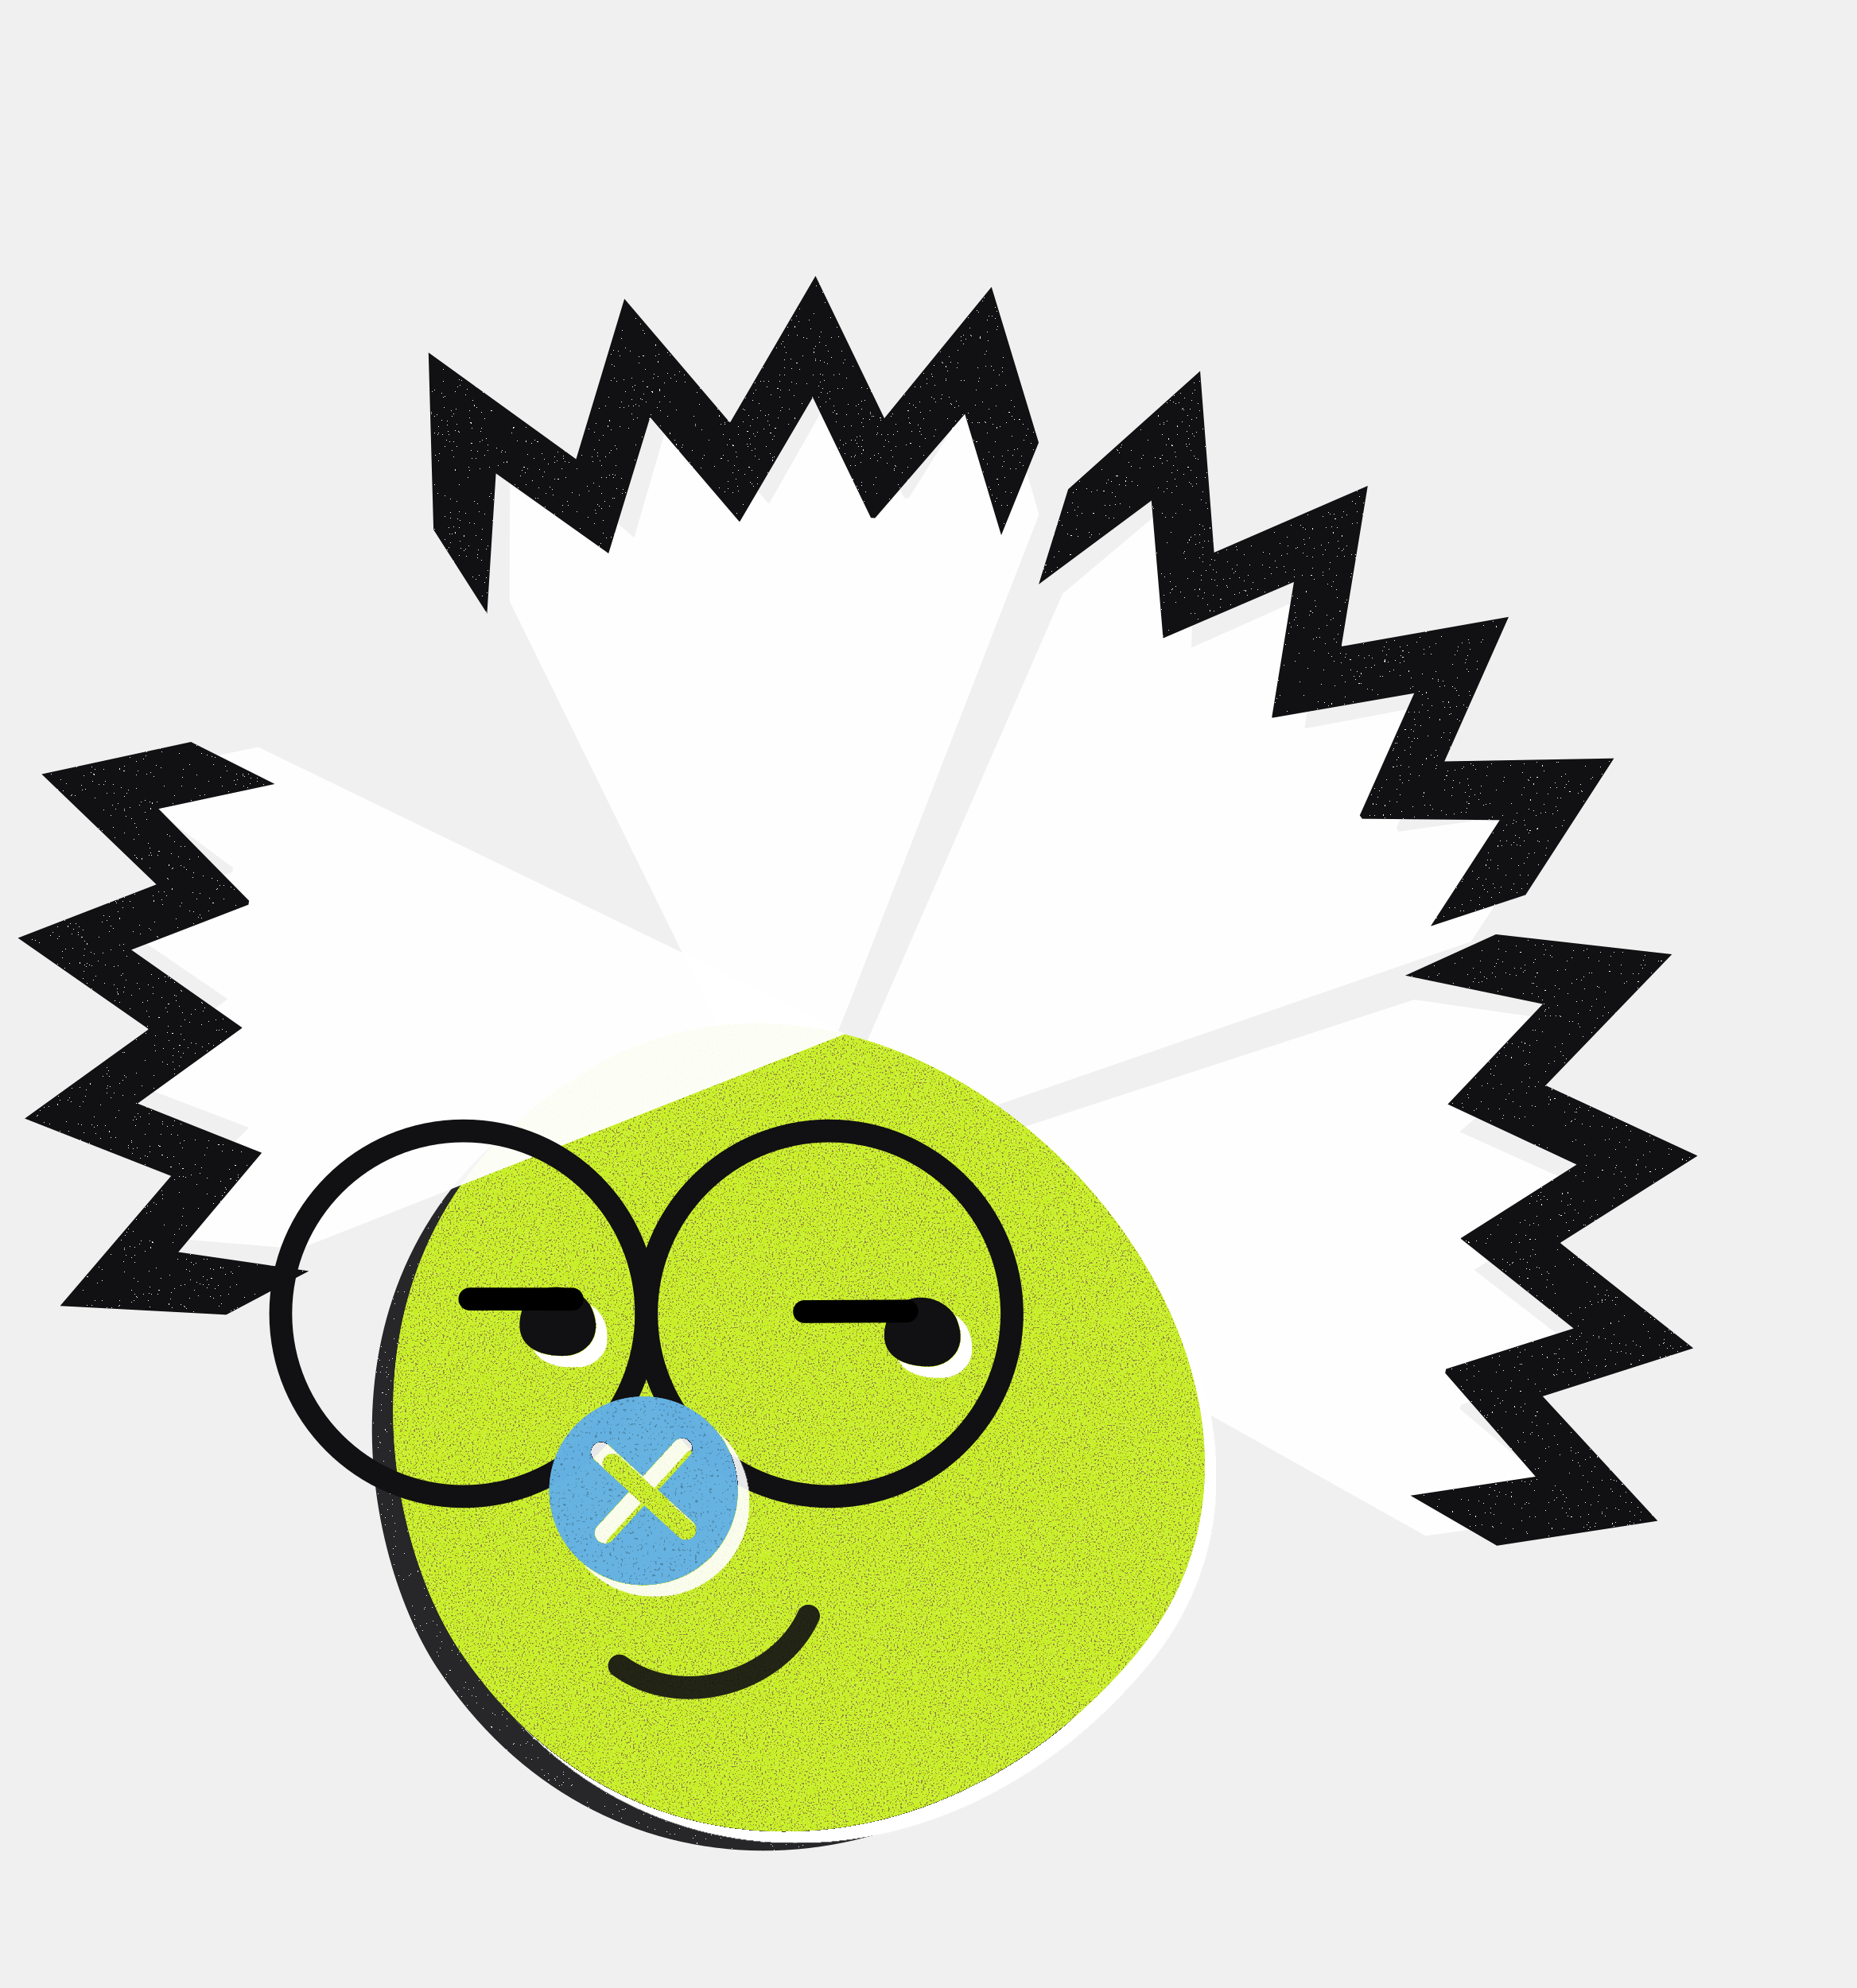
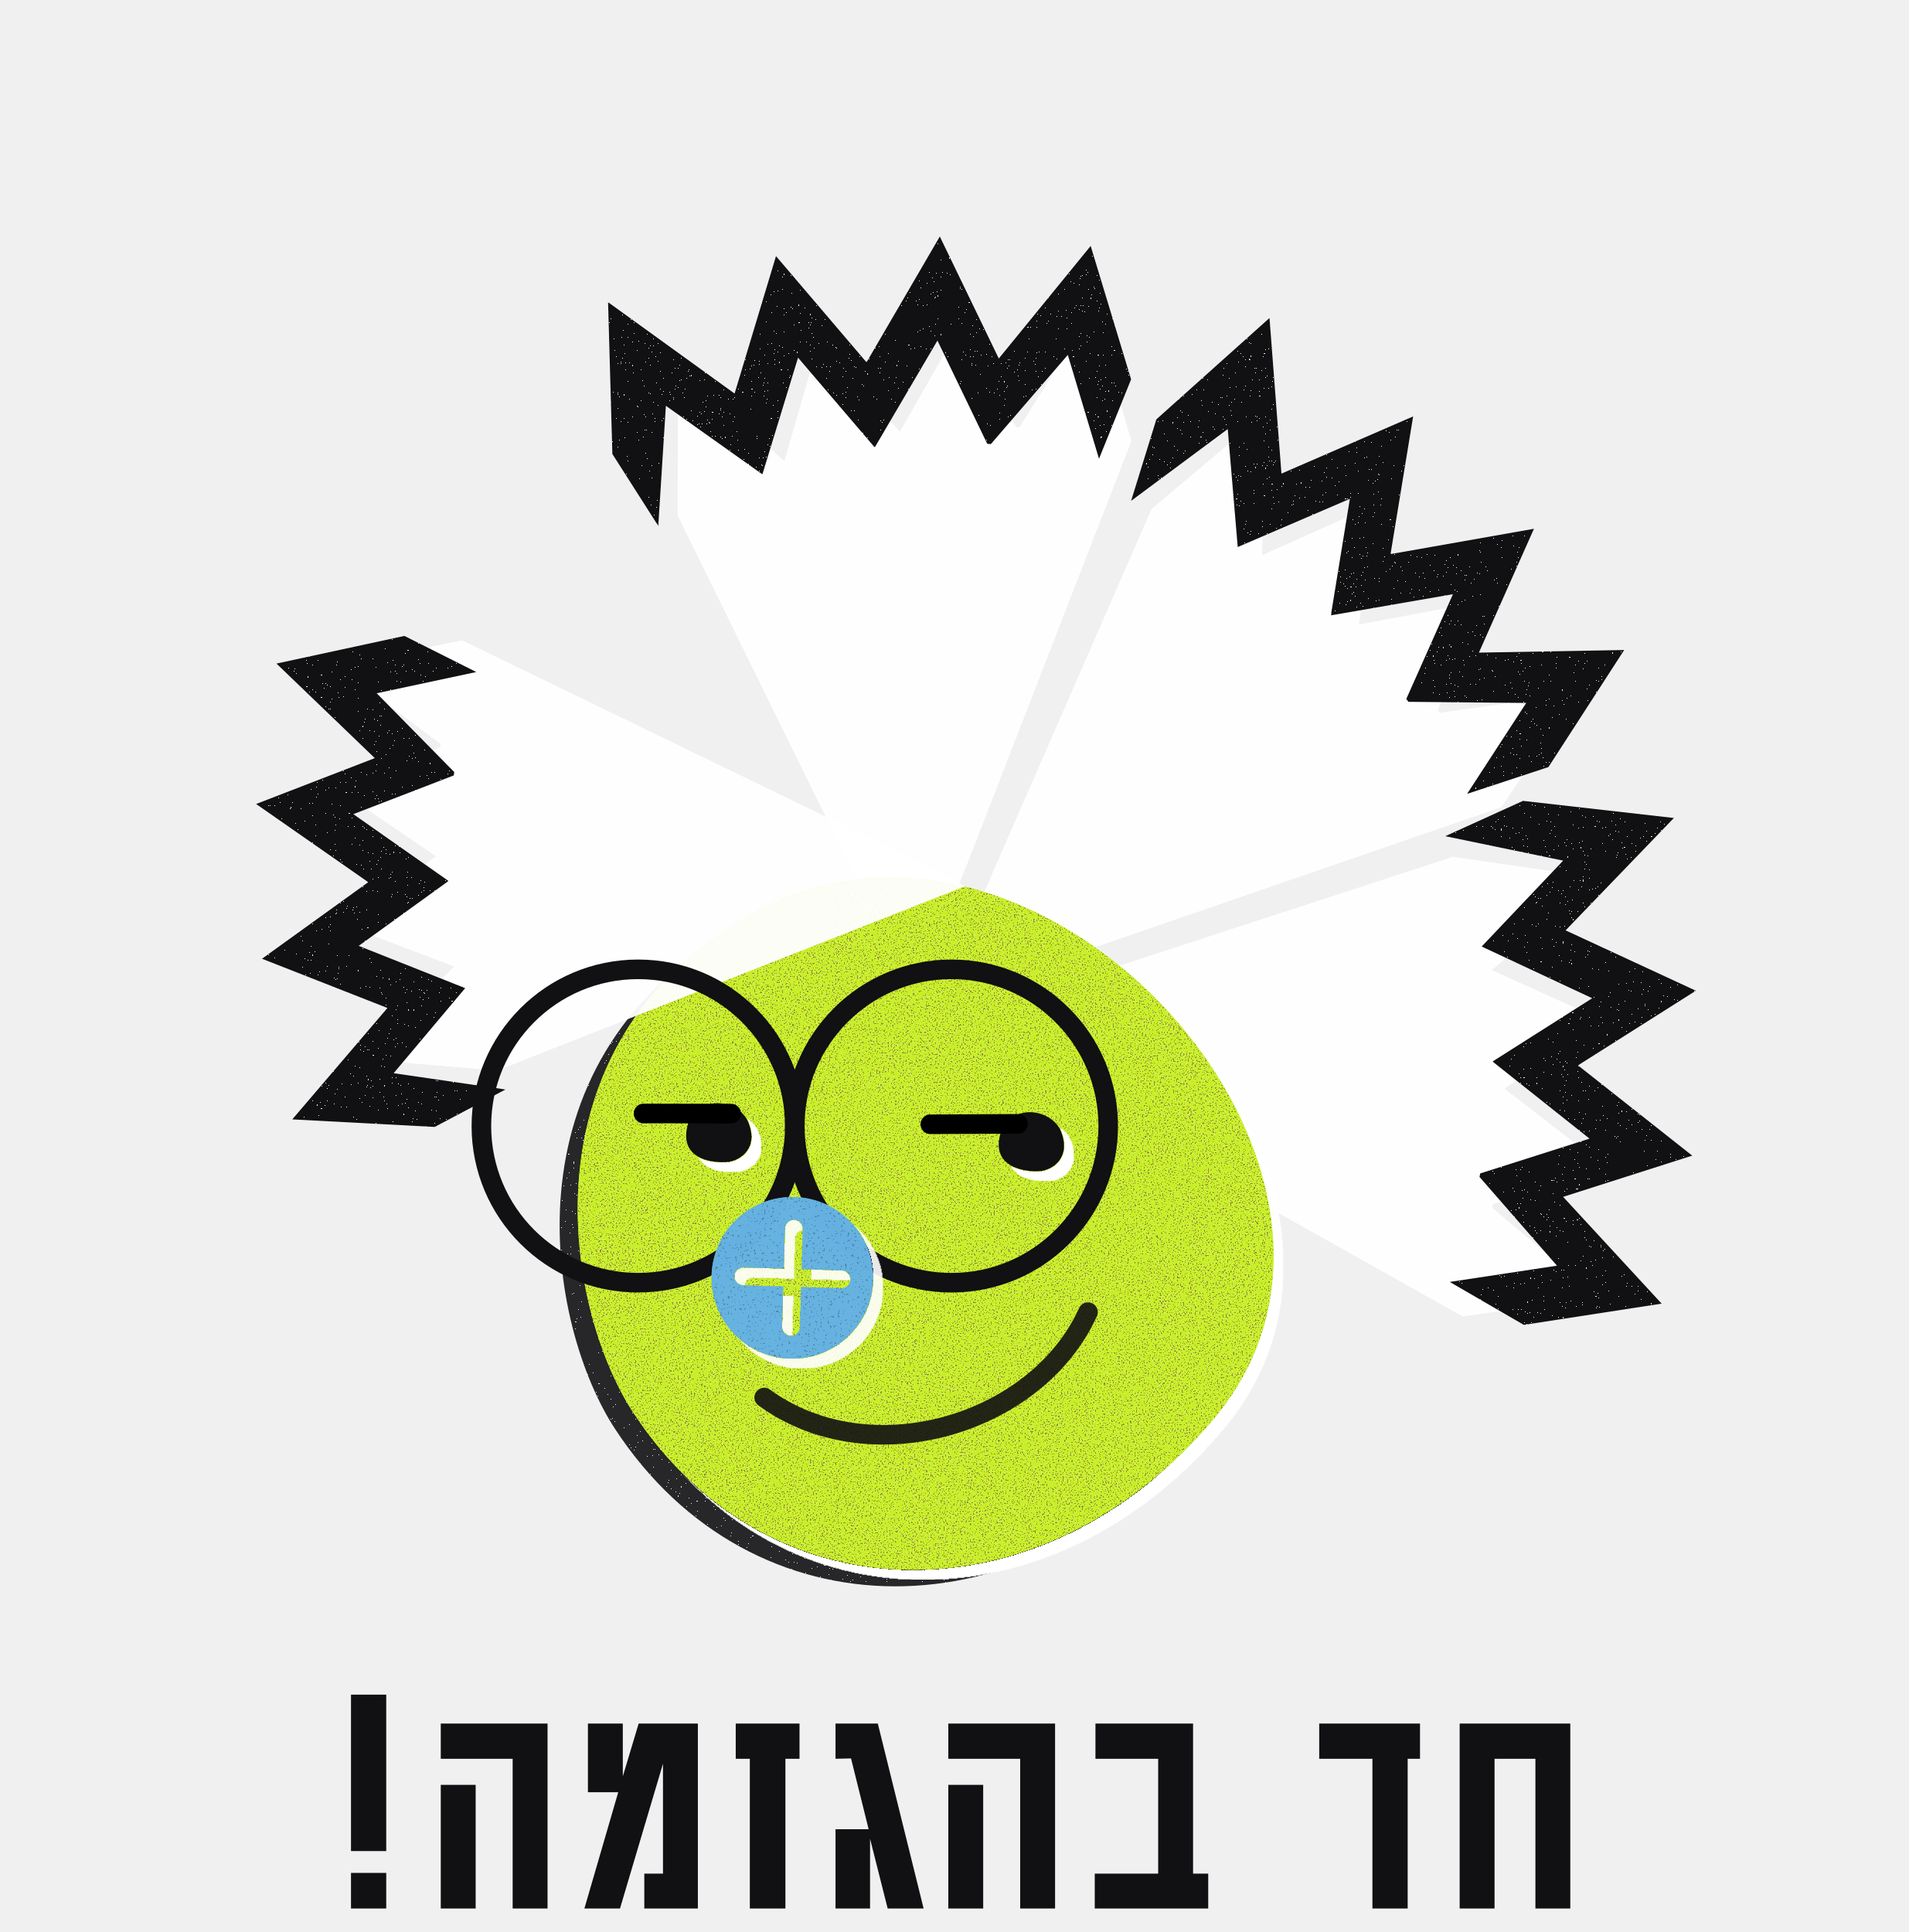
- <svg xmlns="http://www.w3.org/2000/svg" width="325" height="348" viewBox="0 0 325 348" fill="none">
-   <g clip-path="url(#clip0_1758_3481)">
-     <path opacity="0.95" d="M159.032 87.229C158.777 87.213 158.529 87.198 158.276 87.185L147.484 65.516L134.64 88.106C134.595 88.113 134.55 88.119 134.51 88.123L118.169 69.449L110.992 94.153L89.276 75.082L89.209 105.288L89.246 105.344L137.435 203.432L148.72 175.451L181.857 90.073L174.073 63.233L159.027 87.232L159.032 87.229Z" fill="white" />
-     <g filter="url(#filter0_n_1758_3481)">
-       <path d="M109.296 52.294L100.834 80.375L75.001 61.714L75.879 92.715L75.918 92.777L85.285 107.459L85.251 107.405L86.804 82.872L106.512 96.876L113.794 73.041L129.383 91.293C129.425 91.289 129.468 91.279 129.509 91.276L142.259 69.548L152.432 90.64C152.678 90.657 152.917 90.673 153.163 90.69L168.879 72.478L175.249 93.687L181.802 77.474L173.546 50.226L154.786 73.217C155.076 73.235 154.501 73.196 154.786 73.217L142.742 48.299L127.84 73.877C127.79 73.886 127.742 73.888 127.692 73.897L109.292 52.307L109.296 52.294Z" fill="#111012" />
-     </g>
-     <path opacity="0.95" d="M244.868 145.572C244.716 145.367 244.567 145.168 244.414 144.967L253.983 122.731L228.442 127.519C228.408 127.489 228.374 127.459 228.346 127.43L232.044 102.894L208.55 113.373L209.08 84.476L185.979 103.938L185.96 104.002L142.212 204.149L170.862 194.689L257.442 164.833L272.902 141.553L244.863 145.571L244.868 145.572Z" fill="white" />
-     <g filter="url(#filter1_n_1758_3481)">
-       <path d="M239.408 85.038L212.505 96.719L210.063 64.945L186.965 85.64L186.943 85.71L181.787 102.344L181.805 102.283L201.537 87.622L203.578 111.712L226.475 101.874L222.614 125.565C222.643 125.594 222.678 125.62 222.707 125.65L247.53 121.347L238 142.737C238.146 142.936 238.288 143.129 238.434 143.328L262.489 143.56L250.413 162.123L267.023 156.653L282.49 132.749L252.821 133.28C252.995 133.513 252.653 133.048 252.821 133.28L264.063 107.989L234.911 113.137C234.872 113.105 234.839 113.069 234.8 113.036L239.395 85.045L239.408 85.038Z" fill="#111012" />
-     </g>
-     <path opacity="0.95" d="M255.551 246.653C255.603 246.403 255.653 246.16 255.701 245.912L278.673 238.276L258.116 222.381C258.116 222.336 258.116 222.29 258.118 222.25L278.906 208.7L255.458 198.117L277.396 179.302L247.5 174.984L247.439 175.012L143.545 208.915L169.659 224.026L249.523 268.851L277.191 264.922L255.549 246.649L255.551 246.653Z" fill="white" />
-     <g filter="url(#filter2_n_1758_3481)">
-       <path d="M297.139 202.33L270.528 190L292.639 167.051L261.824 163.556L261.757 163.586L245.903 170.793L245.961 170.767L270.032 175.758L253.393 193.299L275.965 203.863L255.701 216.728C255.698 216.77 255.702 216.814 255.7 216.855L275.417 232.537L253.103 239.639C253.051 239.88 253.002 240.114 252.95 240.356L268.769 258.479L246.874 261.8L262.003 270.57L290.142 266.232L270.021 244.422C269.962 244.707 270.082 244.143 270.021 244.422L296.387 236.005L273.16 217.652C273.158 217.601 273.163 217.553 273.162 217.502L297.126 202.325L297.139 202.33Z" fill="#111012" />
-     </g>
-     <g opacity="0.9" filter="url(#filter3_n_1758_3481)">
-       <path d="M99.887 190.299C52.91 217.573 62.748 270.903 76.401 291.784C104.463 334.704 160.758 334.359 195.273 292.746C237.406 241.948 158.609 156.205 99.887 190.299Z" fill="#111012" />
-     </g>
-     <g filter="url(#filter4_d_1758_3481)">
-       <path d="M103.581 186.92C56.603 214.195 66.441 267.524 80.095 288.405C108.156 331.326 164.452 330.98 198.967 289.367C241.099 238.57 162.303 152.827 103.581 186.92Z" fill="#C7EE26" />
-     </g>
-     <g filter="url(#filter5_n_1758_3481)">
-       <path d="M103.581 186.921C56.603 214.195 66.441 267.525 80.095 288.406C108.156 331.326 164.452 330.981 198.967 289.368C241.099 238.57 162.303 152.827 103.581 186.921Z" fill="#C7EE26" />
-     </g>
-     <path opacity="0.95" d="M40.802 151.921C40.768 152.159 40.734 152.39 40.704 152.625L19.604 161.07L39.761 174.812C39.764 174.854 39.767 174.897 39.767 174.935L21.047 188.8L43.614 197.401L24.112 216.265L52.371 218.634L52.426 218.603L147.886 181L122.565 168.304L45.205 130.781L19.497 136.016L40.804 151.926L40.802 151.921Z" fill="white" />
-     <g filter="url(#filter6_n_1758_3481)">
-       <path d="M4.317 195.793L29.948 205.854L10.515 228.602L39.589 230.147L39.65 230.115L54.103 222.471L54.05 222.499L31.213 219.173L45.821 201.8L24.075 193.168L42.342 179.974C42.342 179.935 42.336 179.894 42.336 179.855L22.979 166.266L43.491 158.358C43.526 158.129 43.559 157.906 43.594 157.677L27.752 141.581L48.084 137.24L33.413 129.871L7.287 135.516L27.368 154.825C27.407 154.555 27.326 155.09 27.368 154.825L3.132 164.193L25.929 180.088C25.933 180.136 25.931 180.181 25.936 180.229L4.33 195.798L4.317 195.793Z" fill="#111012" />
-     </g>
-     <path d="M81.13 261.958C98.803 261.958 113.13 247.632 113.13 229.959C113.13 212.285 98.803 197.958 81.13 197.958C63.457 197.958 49.13 212.285 49.13 229.958C49.13 247.632 63.457 261.958 81.13 261.958Z" stroke="#111012" stroke-width="4" stroke-miterlimit="10" />
-     <path d="M145.13 261.958C162.803 261.958 177.13 247.632 177.13 229.959C177.13 212.285 162.803 197.958 145.13 197.958C127.457 197.958 113.13 212.285 113.13 229.958C113.13 247.632 127.457 261.958 145.13 261.958Z" stroke="#111012" stroke-width="4" stroke-miterlimit="10" />
-     <g filter="url(#filter7_d_1758_3481)">
-       <path d="M167.513 231.121C165.858 226.831 158.27 224.971 155.324 230.846C152.581 238.727 160.758 239.412 163.266 239.156C165.774 238.9 169.581 236.484 167.513 231.121Z" fill="#111012" />
-     </g>
-     <g filter="url(#filter8_d_1758_3481)">
-       <path d="M103.603 229.115C101.825 224.874 94.186 223.235 91.411 229.193C88.898 237.15 97.091 237.598 99.591 237.27C102.09 236.941 105.825 234.416 103.603 229.115Z" fill="#111012" />
-     </g>
-     <g opacity="0.9" filter="url(#filter9_d_1758_3481)">
-       <path d="M100.446 249.83C94.299 256.566 94.777 266.995 101.501 273.142C108.225 279.29 118.667 278.811 124.814 272.087C130.961 265.363 130.482 254.922 123.759 248.775C117.035 242.627 106.593 243.106 100.446 249.83ZM120.765 254.787L115.231 260.848L121.292 266.382C122.041 267.069 122.09 268.222 121.415 268.971C120.74 269.719 119.575 269.768 118.826 269.093L112.765 263.56L107.231 269.621C106.544 270.369 105.391 270.418 104.642 269.744C103.894 269.069 103.845 267.903 104.52 267.155L110.053 261.093L103.992 255.56C103.244 254.873 103.194 253.719 103.869 252.971C104.544 252.222 105.71 252.173 106.458 252.848L112.519 258.382L118.053 252.321C118.74 251.572 119.894 251.523 120.642 252.198C121.39 252.873 121.44 254.038 120.765 254.787Z" fill="#65B1E2" />
-     </g>
-     <g opacity="0.9" filter="url(#filter10_n_1758_3481)">
-       <path d="M100.446 249.83C94.299 256.566 94.777 266.995 101.501 273.142C108.225 279.29 118.667 278.811 124.814 272.087C130.961 265.363 130.482 254.922 123.759 248.775C117.035 242.627 106.593 243.106 100.446 249.83ZM120.765 254.787L115.231 260.848L121.292 266.382C122.041 267.069 122.09 268.222 121.415 268.971C120.74 269.719 119.575 269.768 118.826 269.093L112.765 263.56L107.231 269.621C106.544 270.369 105.391 270.418 104.642 269.744C103.894 269.069 103.845 267.903 104.52 267.155L110.053 261.093L103.992 255.56C103.244 254.873 103.194 253.719 103.869 252.971C104.544 252.222 105.71 252.173 106.458 252.848L112.519 258.382L118.053 252.321C118.74 251.572 119.894 251.523 120.642 252.198C121.39 252.873 121.44 254.038 120.765 254.787Z" fill="#65B1E2" />
-     </g>
-     <path opacity="0.9" d="M108.427 291.624C119.208 299.502 136.275 294.465 141.512 282.899" stroke="#111012" stroke-width="4" stroke-linecap="round" />
-     <path d="M140.806 229.605L158.713 229.511" stroke="black" stroke-width="4" stroke-linecap="round" />
-     <path d="M82.242 227.398L100.13 227.421" stroke="black" stroke-width="4" stroke-linecap="round" />
+ <svg xmlns="http://www.w3.org/2000/svg" width="325" height="329" viewBox="0 0 325 329" fill="none">
+   <g clip-path="url(#clip0_2039_3692)">
+     <path opacity="0.95" d="M173.608 72.736C173.396 72.722 173.189 72.71 172.978 72.699L163.979 54.631L153.269 73.467C153.232 73.473 153.194 73.478 153.161 73.481L139.535 57.91L133.551 78.509L115.442 62.607L115.387 87.794L115.417 87.841L155.599 169.631L165.009 146.299L192.641 75.107L186.15 52.727L173.605 72.738L173.608 72.736Z" fill="white" />
+     <g filter="url(#filter0_n_2039_3692)">
+       <path d="M132.136 43.605L125.08 67.021L103.54 51.461L104.271 77.311L104.304 77.362L112.114 89.604L112.086 89.559L113.382 69.103L129.815 80.78L135.887 60.906L148.886 76.124C148.92 76.122 148.956 76.113 148.991 76.111L159.623 57.993L168.105 75.58C168.31 75.594 168.509 75.608 168.714 75.622L181.819 60.436L187.131 78.121L192.595 64.602L185.711 41.881L170.068 61.052C170.31 61.067 169.83 61.035 170.068 61.052L160.025 40.274L147.599 61.603C147.558 61.61 147.517 61.611 147.476 61.619L132.133 43.617L132.136 43.605Z" fill="#111012" />
+     </g>
+     <path opacity="0.95" d="M245.182 121.385C245.055 121.214 244.931 121.048 244.803 120.881L252.783 102.339L231.485 106.331C231.457 106.306 231.429 106.281 231.405 106.258L234.489 85.798L214.899 94.536L215.341 70.441L196.078 86.668L196.062 86.722L159.583 170.229L183.472 162.341L255.667 137.446L268.558 118.034L245.178 121.384L245.182 121.385Z" fill="white" />
+     <g filter="url(#filter1_n_2039_3692)">
+       <path d="M240.63 70.909L218.197 80.649L216.161 54.154L196.9 71.411L196.882 71.469L192.582 85.34L192.598 85.289L209.051 73.063L210.753 93.151L229.846 84.948L226.626 104.702C226.65 104.726 226.68 104.748 226.704 104.773L247.402 101.185L239.456 119.021C239.577 119.187 239.696 119.348 239.818 119.513L259.876 119.707L249.807 135.186L263.656 130.624L276.554 110.692L251.814 111.135C251.959 111.329 251.674 110.942 251.814 111.135L261.188 90.046L236.88 94.339C236.847 94.312 236.82 94.282 236.788 94.255L240.619 70.914L240.63 70.909Z" fill="#111012" />
+     </g>
+     <path opacity="0.95" d="M254.09 205.671C254.134 205.462 254.175 205.259 254.215 205.053L273.37 198.686L256.229 185.431C256.229 185.394 256.229 185.356 256.231 185.322L273.564 174.024L254.013 165.199L272.305 149.51L247.377 145.909L247.326 145.933L160.694 174.203L182.47 186.803L249.064 224.181L272.135 220.904L254.088 205.667L254.09 205.671Z" fill="white" />
+     <g filter="url(#filter2_n_2039_3692)">
+       <path d="M288.768 168.712L266.579 158.431L285.016 139.295L259.321 136.38L259.265 136.406L246.045 142.415L246.094 142.393L266.165 146.555L252.29 161.182L271.112 169.99L254.215 180.718C254.213 180.753 254.216 180.789 254.214 180.824L270.655 193.9L252.049 199.822C252.006 200.023 251.964 200.218 251.921 200.42L265.112 215.532L246.855 218.301L259.47 225.614L282.934 221.996L266.156 203.811C266.107 204.048 266.207 203.577 266.156 203.811L288.141 196.792L268.773 181.488C268.772 181.446 268.776 181.406 268.775 181.363L288.757 168.708L288.768 168.712Z" fill="#111012" />
+     </g>
+     <g opacity="0.9" filter="url(#filter3_n_2039_3692)">
+       <path d="M124.292 158.678C85.119 181.421 93.322 225.891 104.708 243.303C128.107 279.092 175.05 278.804 203.831 244.105C238.964 201.747 173.258 130.249 124.292 158.678Z" fill="#111012" />
+     </g>
+     <g filter="url(#filter4_d_2039_3692)">
+       <path d="M127.371 155.861C88.198 178.604 96.402 223.074 107.787 240.486C131.187 276.276 178.129 275.988 206.91 241.288C242.043 198.93 176.337 127.432 127.371 155.861Z" fill="#C7EE26" />
+     </g>
+     <g filter="url(#filter5_n_2039_3692)">
+       <path d="M127.371 155.861C88.198 178.604 96.402 223.074 107.787 240.486C131.186 276.276 178.129 275.988 206.91 241.288C242.043 198.93 176.337 127.432 127.371 155.861Z" fill="#C7EE26" />
+     </g>
+     <path opacity="0.95" d="M75.023 126.679C74.994 126.877 74.966 127.07 74.941 127.266L57.347 134.308L74.155 145.767C74.157 145.802 74.159 145.837 74.159 145.869L58.55 157.43L77.368 164.602L61.106 180.332L84.669 182.307L84.716 182.282L164.314 150.926L143.2 140.34L78.694 109.051L57.258 113.416L75.025 126.683L75.023 126.679Z" fill="white" />
+     <g filter="url(#filter6_n_2039_3692)">
+       <path d="M44.6 163.261L65.971 171.651L49.767 190.619L74.011 191.907L74.062 191.88L86.113 185.507L86.069 185.53L67.026 182.756L79.207 168.271L61.074 161.072L76.306 150.07C76.307 150.038 76.302 150.004 76.302 149.971L60.16 138.64L77.264 132.046C77.293 131.855 77.321 131.67 77.35 131.479L64.14 118.057L81.094 114.437L68.861 108.292L47.076 112.999L63.82 129.1C63.853 128.875 63.785 129.321 63.82 129.1L43.611 136.912L62.62 150.166C62.624 150.206 62.622 150.243 62.626 150.283L44.61 163.265L44.6 163.261Z" fill="#111012" />
+     </g>
+     <path d="M108.65 218.433C123.387 218.433 135.333 206.487 135.333 191.75C135.333 177.013 123.387 165.067 108.65 165.067C93.913 165.067 81.967 177.013 81.967 191.75C81.967 206.487 93.913 218.433 108.65 218.433Z" stroke="#111012" stroke-width="3.335" stroke-miterlimit="10" />
+     <path d="M162.016 218.433C176.753 218.433 188.699 206.487 188.699 191.75C188.699 177.013 176.753 165.067 162.016 165.067C147.28 165.067 135.333 177.013 135.333 191.75C135.333 206.487 147.28 218.433 162.016 218.433Z" stroke="#111012" stroke-width="3.335" stroke-miterlimit="10" />
+     <g filter="url(#filter7_d_2039_3692)">
+       <path d="M180.68 192.719C179.301 189.142 172.973 187.591 170.516 192.49C168.229 199.061 175.048 199.633 177.139 199.419C179.23 199.206 182.404 197.191 180.68 192.719Z" fill="#111012" />
+     </g>
+     <g filter="url(#filter8_d_2039_3692)">
+       <path d="M127.389 191.047C125.907 187.511 119.537 186.144 117.223 191.112C115.127 197.747 121.959 198.121 124.043 197.847C126.127 197.573 129.242 195.467 127.389 191.047Z" fill="#111012" />
+     </g>
+     <g opacity="0.9" filter="url(#filter9_d_2039_3692)">
+       <path d="M121.162 217.183C120.936 224.784 126.907 231.119 134.5 231.352C142.093 231.585 148.436 225.608 148.669 218.015C148.902 210.422 142.924 204.079 135.331 203.846C127.738 203.613 121.395 209.59 121.162 217.183ZM136.706 209.275L136.5 216.115L143.341 216.321C144.188 216.348 144.846 217.051 144.826 217.891C144.806 218.731 144.095 219.396 143.255 219.376L136.415 219.171L136.209 226.011C136.182 226.858 135.479 227.516 134.639 227.496C133.799 227.476 133.134 226.765 133.154 225.925L133.359 219.085L126.519 218.88C125.672 218.852 125.014 218.149 125.034 217.309C125.054 216.469 125.765 215.804 126.605 215.824L133.445 216.03L133.65 209.189C133.678 208.342 134.381 207.684 135.221 207.704C136.061 207.724 136.726 208.435 136.706 209.275Z" fill="#65B1E2" />
+     </g>
+     <g opacity="0.9" filter="url(#filter10_n_2039_3692)">
+       <path d="M121.162 217.183C120.936 224.784 126.907 231.119 134.5 231.352C142.093 231.585 148.436 225.608 148.669 218.015C148.902 210.422 142.924 204.079 135.331 203.846C127.738 203.613 121.395 209.59 121.162 217.183ZM136.706 209.275L136.5 216.115L143.341 216.321C144.188 216.348 144.846 217.051 144.826 217.891C144.806 218.731 144.095 219.396 143.255 219.376L136.415 219.171L136.209 226.011C136.182 226.858 135.479 227.516 134.639 227.496C133.799 227.476 133.134 226.765 133.154 225.925L133.359 219.085L126.519 218.88C125.672 218.852 125.014 218.149 125.034 217.309C125.054 216.469 125.765 215.804 126.605 215.824L133.445 216.03L133.65 209.189C133.678 208.342 134.381 207.684 135.221 207.704C136.061 207.724 136.726 208.435 136.706 209.275Z" fill="#65B1E2" />
+     </g>
+     <path opacity="0.9" d="M130.124 237.981C148.09 251.108 176.532 242.715 185.259 223.441" stroke="#111012" stroke-width="3.335" stroke-linecap="round" />
+     <path d="M158.41 191.455L173.342 191.377" stroke="black" stroke-width="3.335" stroke-linecap="round" />
+     <path d="M109.577 189.615L124.493 189.634" stroke="black" stroke-width="3.335" stroke-linecap="round" />
  </g>
+   <path d="M65.766 315.22H59.766V288.58H65.766V315.22ZM65.766 325H59.766V318.94H65.766V325ZM93.232 325H87.292V299.5H75.052V293.5H93.232V325ZM80.992 325H75.052V303.94H80.992V325ZM105.568 325H99.508L105.268 305.2H100.108V293.5H106.048V302.5L108.748 293.5H118.828V325H109.708V319.06H112.888V300.34L105.568 325ZM133.736 325H127.676V299.5H125.276V293.5H136.136V299.5H133.736V325ZM148.147 325H142.267V311.5H147.907L144.907 299.44L142.267 299.5V293.5H149.467L157.267 325H151.147L148.147 313.12V325ZM179.651 325H173.711V299.5H161.471V293.5H179.651V325ZM167.411 325H161.471V303.94H167.411V325ZM205.727 325H186.407V319.06H197.207V299.5H186.527V293.5H203.147V319.06H205.727V325ZM239.688 325H233.688V299.5H224.628V293.5H241.788V299.5H239.688V325ZM254.481 325H248.541V293.5H267.381V325H261.441V299.5H254.481V325Z" fill="#111012" />
  <defs>
-     <filter id="filter0_n_1758_3481" x="75.001" y="48.299" width="106.801" height="59.16" filterUnits="userSpaceOnUse" color-interpolation-filters="sRGB">
-       <feFlood flood-opacity="0" result="BackgroundImageFix" />
-       <feBlend mode="normal" in="SourceGraphic" in2="BackgroundImageFix" result="shape" />
-       <feTurbulence type="fractalNoise" baseFrequency="3.333 3.333" stitchTiles="stitch" numOctaves="3" result="noise" seed="437" />
-       <feColorMatrix in="noise" type="luminanceToAlpha" result="alphaNoise" />
-       <feComponentTransfer in="alphaNoise" result="coloredNoise1">
-         <feFuncA type="discrete" tableValues="0 0 0 0 0 0 0 0 0 0 0 0 0 0 0 0 0 0 0 0 1 1 1 1 1 1 1 1 1 0 0 0 0 0 0 0 0 0 0 0 0 0 0 0 0 0 0 0 0 0 0 0 0 0 0 0 0 0 0 0 0 0 0 0 0 0 0 0 0 0 0 0 0 0 0 0 0 0 0 0 0 0 0 0 0 0 0 0 0 0 0 0 0 0 0 0 0 0 0 0 " />
-       </feComponentTransfer>
-       <feComposite operator="in" in2="shape" in="coloredNoise1" result="noise1Clipped" />
-       <feFlood flood-color="#F3F3F3" result="color1Flood" />
-       <feComposite operator="in" in2="noise1Clipped" in="color1Flood" result="color1" />
-       <feMerge result="effect1_noise_1758_3481">
-         <feMergeNode in="shape" />
-         <feMergeNode in="color1" />
-       </feMerge>
-     </filter>
-     <filter id="filter1_n_1758_3481" x="181.787" y="64.945" width="100.703" height="97.179" filterUnits="userSpaceOnUse" color-interpolation-filters="sRGB">
-       <feFlood flood-opacity="0" result="BackgroundImageFix" />
-       <feBlend mode="normal" in="SourceGraphic" in2="BackgroundImageFix" result="shape" />
-       <feTurbulence type="fractalNoise" baseFrequency="3.333 3.333" stitchTiles="stitch" numOctaves="3" result="noise" seed="437" />
-       <feColorMatrix in="noise" type="luminanceToAlpha" result="alphaNoise" />
-       <feComponentTransfer in="alphaNoise" result="coloredNoise1">
-         <feFuncA type="discrete" tableValues="0 0 0 0 0 0 0 0 0 0 0 0 0 0 0 0 0 0 0 0 1 1 1 1 1 1 1 1 1 0 0 0 0 0 0 0 0 0 0 0 0 0 0 0 0 0 0 0 0 0 0 0 0 0 0 0 0 0 0 0 0 0 0 0 0 0 0 0 0 0 0 0 0 0 0 0 0 0 0 0 0 0 0 0 0 0 0 0 0 0 0 0 0 0 0 0 0 0 0 0 " />
-       </feComponentTransfer>
-       <feComposite operator="in" in2="shape" in="coloredNoise1" result="noise1Clipped" />
-       <feFlood flood-color="#F3F3F3" result="color1Flood" />
-       <feComposite operator="in" in2="noise1Clipped" in="color1Flood" result="color1" />
-       <feMerge result="effect1_noise_1758_3481">
-         <feMergeNode in="shape" />
-         <feMergeNode in="color1" />
-       </feMerge>
-     </filter>
-     <filter id="filter2_n_1758_3481" x="245.903" y="163.556" width="51.236" height="107.014" filterUnits="userSpaceOnUse" color-interpolation-filters="sRGB">
-       <feFlood flood-opacity="0" result="BackgroundImageFix" />
-       <feBlend mode="normal" in="SourceGraphic" in2="BackgroundImageFix" result="shape" />
-       <feTurbulence type="fractalNoise" baseFrequency="3.333 3.333" stitchTiles="stitch" numOctaves="3" result="noise" seed="437" />
-       <feColorMatrix in="noise" type="luminanceToAlpha" result="alphaNoise" />
-       <feComponentTransfer in="alphaNoise" result="coloredNoise1">
-         <feFuncA type="discrete" tableValues="0 0 0 0 0 0 0 0 0 0 0 0 0 0 0 0 0 0 0 0 1 1 1 1 1 1 1 1 1 0 0 0 0 0 0 0 0 0 0 0 0 0 0 0 0 0 0 0 0 0 0 0 0 0 0 0 0 0 0 0 0 0 0 0 0 0 0 0 0 0 0 0 0 0 0 0 0 0 0 0 0 0 0 0 0 0 0 0 0 0 0 0 0 0 0 0 0 0 0 0 " />
-       </feComponentTransfer>
-       <feComposite operator="in" in2="shape" in="coloredNoise1" result="noise1Clipped" />
-       <feFlood flood-color="#F3F3F3" result="color1Flood" />
-       <feComposite operator="in" in2="noise1Clipped" in="color1Flood" result="color1" />
-       <feMerge result="effect1_noise_1758_3481">
-         <feMergeNode in="shape" />
-         <feMergeNode in="color1" />
-       </feMerge>
-     </filter>
-     <filter id="filter3_n_1758_3481" x="65.109" y="182.502" width="142.062" height="141.463" filterUnits="userSpaceOnUse" color-interpolation-filters="sRGB">
-       <feFlood flood-opacity="0" result="BackgroundImageFix" />
-       <feBlend mode="normal" in="SourceGraphic" in2="BackgroundImageFix" result="shape" />
-       <feTurbulence type="fractalNoise" baseFrequency="3.333 3.333" stitchTiles="stitch" numOctaves="3" result="noise" seed="437" />
-       <feColorMatrix in="noise" type="luminanceToAlpha" result="alphaNoise" />
-       <feComponentTransfer in="alphaNoise" result="coloredNoise1">
-         <feFuncA type="discrete" tableValues="0 0 0 0 0 0 0 0 0 0 0 0 0 0 0 0 0 0 0 0 1 1 1 1 1 1 1 1 1 0 0 0 0 0 0 0 0 0 0 0 0 0 0 0 0 0 0 0 0 0 0 0 0 0 0 0 0 0 0 0 0 0 0 0 0 0 0 0 0 0 0 0 0 0 0 0 0 0 0 0 0 0 0 0 0 0 0 0 0 0 0 0 0 0 0 0 0 0 0 0 " />
-       </feComponentTransfer>
-       <feComposite operator="in" in2="shape" in="coloredNoise1" result="noise1Clipped" />
-       <feFlood flood-color="#F3F3F3" result="color1Flood" />
-       <feComposite operator="in" in2="noise1Clipped" in="color1Flood" result="color1" />
-       <feMerge result="effect1_noise_1758_3481">
-         <feMergeNode in="shape" />
-         <feMergeNode in="color1" />
-       </feMerge>
-     </filter>
-     <filter id="filter4_d_1758_3481" x="68.803" y="179.124" width="144.062" height="143.463" filterUnits="userSpaceOnUse" color-interpolation-filters="sRGB">
-       <feFlood flood-opacity="0" result="BackgroundImageFix" />
-       <feColorMatrix in="SourceAlpha" type="matrix" values="0 0 0 0 0 0 0 0 0 0 0 0 0 0 0 0 0 0 127 0" result="hardAlpha" />
-       <feOffset dx="2" dy="2" />
-       <feComposite in2="hardAlpha" operator="out" />
-       <feColorMatrix type="matrix" values="0 0 0 0 1 0 0 0 0 1 0 0 0 0 1 0 0 0 1 0" />
-       <feBlend mode="normal" in2="BackgroundImageFix" result="effect1_dropShadow_1758_3481" />
-       <feBlend mode="normal" in="SourceGraphic" in2="effect1_dropShadow_1758_3481" result="shape" />
-     </filter>
-     <filter id="filter5_n_1758_3481" x="68.803" y="179.125" width="142.062" height="141.463" filterUnits="userSpaceOnUse" color-interpolation-filters="sRGB">
-       <feFlood flood-opacity="0" result="BackgroundImageFix" />
-       <feBlend mode="normal" in="SourceGraphic" in2="BackgroundImageFix" result="shape" />
-       <feTurbulence type="fractalNoise" baseFrequency="3.333 3.333" stitchTiles="stitch" numOctaves="3" result="noise" seed="4583" />
+     <filter id="filter0_n_2039_3692" x="103.54" y="40.274" width="89.055" height="49.331" filterUnits="userSpaceOnUse" color-interpolation-filters="sRGB">
+       <feFlood flood-opacity="0" result="BackgroundImageFix" />
+       <feBlend mode="normal" in="SourceGraphic" in2="BackgroundImageFix" result="shape" />
+       <feTurbulence type="fractalNoise" baseFrequency="3.998 3.998" stitchTiles="stitch" numOctaves="3" result="noise" seed="437" />
+       <feColorMatrix in="noise" type="luminanceToAlpha" result="alphaNoise" />
+       <feComponentTransfer in="alphaNoise" result="coloredNoise1">
+         <feFuncA type="discrete" tableValues="0 0 0 0 0 0 0 0 0 0 0 0 0 0 0 0 0 0 0 0 1 1 1 1 1 1 1 1 1 0 0 0 0 0 0 0 0 0 0 0 0 0 0 0 0 0 0 0 0 0 0 0 0 0 0 0 0 0 0 0 0 0 0 0 0 0 0 0 0 0 0 0 0 0 0 0 0 0 0 0 0 0 0 0 0 0 0 0 0 0 0 0 0 0 0 0 0 0 0 0 " />
+       </feComponentTransfer>
+       <feComposite operator="in" in2="shape" in="coloredNoise1" result="noise1Clipped" />
+       <feFlood flood-color="#F3F3F3" result="color1Flood" />
+       <feComposite operator="in" in2="noise1Clipped" in="color1Flood" result="color1" />
+       <feMerge result="effect1_noise_2039_3692">
+         <feMergeNode in="shape" />
+         <feMergeNode in="color1" />
+       </feMerge>
+     </filter>
+     <filter id="filter1_n_2039_3692" x="192.582" y="54.154" width="83.971" height="81.032" filterUnits="userSpaceOnUse" color-interpolation-filters="sRGB">
+       <feFlood flood-opacity="0" result="BackgroundImageFix" />
+       <feBlend mode="normal" in="SourceGraphic" in2="BackgroundImageFix" result="shape" />
+       <feTurbulence type="fractalNoise" baseFrequency="3.998 3.998" stitchTiles="stitch" numOctaves="3" result="noise" seed="437" />
+       <feColorMatrix in="noise" type="luminanceToAlpha" result="alphaNoise" />
+       <feComponentTransfer in="alphaNoise" result="coloredNoise1">
+         <feFuncA type="discrete" tableValues="0 0 0 0 0 0 0 0 0 0 0 0 0 0 0 0 0 0 0 0 1 1 1 1 1 1 1 1 1 0 0 0 0 0 0 0 0 0 0 0 0 0 0 0 0 0 0 0 0 0 0 0 0 0 0 0 0 0 0 0 0 0 0 0 0 0 0 0 0 0 0 0 0 0 0 0 0 0 0 0 0 0 0 0 0 0 0 0 0 0 0 0 0 0 0 0 0 0 0 0 " />
+       </feComponentTransfer>
+       <feComposite operator="in" in2="shape" in="coloredNoise1" result="noise1Clipped" />
+       <feFlood flood-color="#F3F3F3" result="color1Flood" />
+       <feComposite operator="in" in2="noise1Clipped" in="color1Flood" result="color1" />
+       <feMerge result="effect1_noise_2039_3692">
+         <feMergeNode in="shape" />
+         <feMergeNode in="color1" />
+       </feMerge>
+     </filter>
+     <filter id="filter2_n_2039_3692" x="246.045" y="136.38" width="42.723" height="89.233" filterUnits="userSpaceOnUse" color-interpolation-filters="sRGB">
+       <feFlood flood-opacity="0" result="BackgroundImageFix" />
+       <feBlend mode="normal" in="SourceGraphic" in2="BackgroundImageFix" result="shape" />
+       <feTurbulence type="fractalNoise" baseFrequency="3.998 3.998" stitchTiles="stitch" numOctaves="3" result="noise" seed="437" />
+       <feColorMatrix in="noise" type="luminanceToAlpha" result="alphaNoise" />
+       <feComponentTransfer in="alphaNoise" result="coloredNoise1">
+         <feFuncA type="discrete" tableValues="0 0 0 0 0 0 0 0 0 0 0 0 0 0 0 0 0 0 0 0 1 1 1 1 1 1 1 1 1 0 0 0 0 0 0 0 0 0 0 0 0 0 0 0 0 0 0 0 0 0 0 0 0 0 0 0 0 0 0 0 0 0 0 0 0 0 0 0 0 0 0 0 0 0 0 0 0 0 0 0 0 0 0 0 0 0 0 0 0 0 0 0 0 0 0 0 0 0 0 0 " />
+       </feComponentTransfer>
+       <feComposite operator="in" in2="shape" in="coloredNoise1" result="noise1Clipped" />
+       <feFlood flood-color="#F3F3F3" result="color1Flood" />
+       <feComposite operator="in" in2="noise1Clipped" in="color1Flood" result="color1" />
+       <feMerge result="effect1_noise_2039_3692">
+         <feMergeNode in="shape" />
+         <feMergeNode in="color1" />
+       </feMerge>
+     </filter>
+     <filter id="filter3_n_2039_3692" x="95.292" y="152.177" width="118.461" height="117.96" filterUnits="userSpaceOnUse" color-interpolation-filters="sRGB">
+       <feFlood flood-opacity="0" result="BackgroundImageFix" />
+       <feBlend mode="normal" in="SourceGraphic" in2="BackgroundImageFix" result="shape" />
+       <feTurbulence type="fractalNoise" baseFrequency="3.998 3.998" stitchTiles="stitch" numOctaves="3" result="noise" seed="437" />
+       <feColorMatrix in="noise" type="luminanceToAlpha" result="alphaNoise" />
+       <feComponentTransfer in="alphaNoise" result="coloredNoise1">
+         <feFuncA type="discrete" tableValues="0 0 0 0 0 0 0 0 0 0 0 0 0 0 0 0 0 0 0 0 1 1 1 1 1 1 1 1 1 0 0 0 0 0 0 0 0 0 0 0 0 0 0 0 0 0 0 0 0 0 0 0 0 0 0 0 0 0 0 0 0 0 0 0 0 0 0 0 0 0 0 0 0 0 0 0 0 0 0 0 0 0 0 0 0 0 0 0 0 0 0 0 0 0 0 0 0 0 0 0 " />
+       </feComponentTransfer>
+       <feComposite operator="in" in2="shape" in="coloredNoise1" result="noise1Clipped" />
+       <feFlood flood-color="#F3F3F3" result="color1Flood" />
+       <feComposite operator="in" in2="noise1Clipped" in="color1Flood" result="color1" />
+       <feMerge result="effect1_noise_2039_3692">
+         <feMergeNode in="shape" />
+         <feMergeNode in="color1" />
+       </feMerge>
+     </filter>
+     <filter id="filter4_d_2039_3692" x="98.371" y="149.36" width="120.129" height="119.628" filterUnits="userSpaceOnUse" color-interpolation-filters="sRGB">
+       <feFlood flood-opacity="0" result="BackgroundImageFix" />
+       <feColorMatrix in="SourceAlpha" type="matrix" values="0 0 0 0 0 0 0 0 0 0 0 0 0 0 0 0 0 0 127 0" result="hardAlpha" />
+       <feOffset dx="1.668" dy="1.668" />
+       <feComposite in2="hardAlpha" operator="out" />
+       <feColorMatrix type="matrix" values="0 0 0 0 1 0 0 0 0 1 0 0 0 0 1 0 0 0 1 0" />
+       <feBlend mode="normal" in2="BackgroundImageFix" result="effect1_dropShadow_2039_3692" />
+       <feBlend mode="normal" in="SourceGraphic" in2="effect1_dropShadow_2039_3692" result="shape" />
+     </filter>
+     <filter id="filter5_n_2039_3692" x="98.371" y="149.36" width="118.461" height="117.96" filterUnits="userSpaceOnUse" color-interpolation-filters="sRGB">
+       <feFlood flood-opacity="0" result="BackgroundImageFix" />
+       <feBlend mode="normal" in="SourceGraphic" in2="BackgroundImageFix" result="shape" />
+       <feTurbulence type="fractalNoise" baseFrequency="3.998 3.998" stitchTiles="stitch" numOctaves="3" result="noise" seed="4583" />
      <feColorMatrix in="noise" type="luminanceToAlpha" result="alphaNoise" />
      <feComponentTransfer in="alphaNoise" result="coloredNoise1">
        <feFuncA type="discrete" tableValues="0 0 0 0 0 0 0 0 0 0 0 1 1 1 1 1 1 1 1 1 1 1 1 1 1 1 1 1 1 1 1 1 1 1 1 1 1 1 1 0 0 0 0 0 0 0 0 0 0 0 0 0 0 0 0 0 0 0 0 0 0 0 0 0 0 0 0 0 0 0 0 0 0 0 0 0 0 0 0 0 0 0 0 0 0 0 0 0 0 0 0 0 0 0 0 0 0 0 0 0 " />
      </feComponentTransfer>
      <feComposite operator="in" in2="shape" in="coloredNoise1" result="noise1Clipped" />
      <feComponentTransfer in="alphaNoise" result="coloredNoise2">
        <feFuncA type="discrete" tableValues="0 0 0 0 0 0 0 0 0 0 0 0 0 0 0 0 0 0 0 0 0 0 0 0 0 0 0 0 0 0 0 0 0 0 0 0 0 0 0 0 0 0 0 0 0 0 0 0 0 0 0 0 0 0 0 0 0 0 0 0 0 1 1 1 1 1 1 1 1 1 1 1 1 1 1 1 1 1 1 1 1 1 1 1 1 1 1 1 1 0 0 0 0 0 0 0 0 0 0 0 " />
      </feComponentTransfer>
      <feComposite operator="in" in2="shape" in="coloredNoise2" result="noise2Clipped" />
      <feFlood flood-color="rgba(121, 90, 73, 0.67)" result="color1Flood" />
      <feComposite operator="in" in2="noise1Clipped" in="color1Flood" result="color1" />
      <feFlood flood-color="rgba(255, 255, 255, 0.25)" result="color2Flood" />
      <feComposite operator="in" in2="noise2Clipped" in="color2Flood" result="color2" />
-       <feMerge result="effect1_noise_1758_3481">
+       <feMerge result="effect1_noise_2039_3692">
        <feMergeNode in="shape" />
        <feMergeNode in="color1" />
        <feMergeNode in="color2" />
      </feMerge>
    </filter>
-     <filter id="filter6_n_1758_3481" x="3.132" y="129.871" width="50.971" height="100.276" filterUnits="userSpaceOnUse" color-interpolation-filters="sRGB">
-       <feFlood flood-opacity="0" result="BackgroundImageFix" />
-       <feBlend mode="normal" in="SourceGraphic" in2="BackgroundImageFix" result="shape" />
-       <feTurbulence type="fractalNoise" baseFrequency="3.333 3.333" stitchTiles="stitch" numOctaves="3" result="noise" seed="437" />
-       <feColorMatrix in="noise" type="luminanceToAlpha" result="alphaNoise" />
-       <feComponentTransfer in="alphaNoise" result="coloredNoise1">
-         <feFuncA type="discrete" tableValues="0 0 0 0 0 0 0 0 0 0 0 0 0 0 0 0 0 0 0 0 1 1 1 1 1 1 1 1 1 0 0 0 0 0 0 0 0 0 0 0 0 0 0 0 0 0 0 0 0 0 0 0 0 0 0 0 0 0 0 0 0 0 0 0 0 0 0 0 0 0 0 0 0 0 0 0 0 0 0 0 0 0 0 0 0 0 0 0 0 0 0 0 0 0 0 0 0 0 0 0 " />
-       </feComponentTransfer>
-       <feComposite operator="in" in2="shape" in="coloredNoise1" result="noise1Clipped" />
-       <feFlood flood-color="#F3F3F3" result="color1Flood" />
-       <feComposite operator="in" in2="noise1Clipped" in="color1Flood" result="color1" />
-       <feMerge result="effect1_noise_1758_3481">
-         <feMergeNode in="shape" />
-         <feMergeNode in="color1" />
-       </feMerge>
-     </filter>
-     <filter id="filter7_d_1758_3481" x="154.769" y="227.13" width="15.337" height="14.068" filterUnits="userSpaceOnUse" color-interpolation-filters="sRGB">
-       <feFlood flood-opacity="0" result="BackgroundImageFix" />
-       <feColorMatrix in="SourceAlpha" type="matrix" values="0 0 0 0 0 0 0 0 0 0 0 0 0 0 0 0 0 0 127 0" result="hardAlpha" />
-       <feOffset dx="2" dy="2" />
-       <feComposite in2="hardAlpha" operator="out" />
-       <feColorMatrix type="matrix" values="0 0 0 0 1 0 0 0 0 1 0 0 0 0 1 0 0 0 1 0" />
-       <feBlend mode="normal" in2="BackgroundImageFix" result="effect1_dropShadow_1758_3481" />
-       <feBlend mode="normal" in="SourceGraphic" in2="effect1_dropShadow_1758_3481" result="shape" />
-     </filter>
-     <filter id="filter8_d_1758_3481" x="90.938" y="225.307" width="15.344" height="14.037" filterUnits="userSpaceOnUse" color-interpolation-filters="sRGB">
-       <feFlood flood-opacity="0" result="BackgroundImageFix" />
-       <feColorMatrix in="SourceAlpha" type="matrix" values="0 0 0 0 0 0 0 0 0 0 0 0 0 0 0 0 0 0 127 0" result="hardAlpha" />
-       <feOffset dx="2" dy="2" />
-       <feComposite in2="hardAlpha" operator="out" />
-       <feColorMatrix type="matrix" values="0 0 0 0 1 0 0 0 0 1 0 0 0 0 1 0 0 0 1 0" />
-       <feBlend mode="normal" in2="BackgroundImageFix" result="effect1_dropShadow_1758_3481" />
-       <feBlend mode="normal" in="SourceGraphic" in2="effect1_dropShadow_1758_3481" result="shape" />
-     </filter>
-     <filter id="filter9_d_1758_3481" x="96.13" y="244.458" width="35" height="35" filterUnits="userSpaceOnUse" color-interpolation-filters="sRGB">
-       <feFlood flood-opacity="0" result="BackgroundImageFix" />
-       <feColorMatrix in="SourceAlpha" type="matrix" values="0 0 0 0 0 0 0 0 0 0 0 0 0 0 0 0 0 0 127 0" result="hardAlpha" />
-       <feOffset dx="2" dy="2" />
-       <feComposite in2="hardAlpha" operator="out" />
-       <feColorMatrix type="matrix" values="0 0 0 0 1 0 0 0 0 1 0 0 0 0 1 0 0 0 1 0" />
-       <feBlend mode="normal" in2="BackgroundImageFix" result="effect1_dropShadow_1758_3481" />
-       <feBlend mode="normal" in="SourceGraphic" in2="effect1_dropShadow_1758_3481" result="shape" />
-     </filter>
-     <filter id="filter10_n_1758_3481" x="96.13" y="244.458" width="33" height="33" filterUnits="userSpaceOnUse" color-interpolation-filters="sRGB">
-       <feFlood flood-opacity="0" result="BackgroundImageFix" />
-       <feBlend mode="normal" in="SourceGraphic" in2="BackgroundImageFix" result="shape" />
-       <feTurbulence type="fractalNoise" baseFrequency="2 2" stitchTiles="stitch" numOctaves="3" result="noise" seed="6579" />
+     <filter id="filter6_n_2039_3692" x="43.611" y="108.292" width="42.502" height="83.615" filterUnits="userSpaceOnUse" color-interpolation-filters="sRGB">
+       <feFlood flood-opacity="0" result="BackgroundImageFix" />
+       <feBlend mode="normal" in="SourceGraphic" in2="BackgroundImageFix" result="shape" />
+       <feTurbulence type="fractalNoise" baseFrequency="3.998 3.998" stitchTiles="stitch" numOctaves="3" result="noise" seed="437" />
+       <feColorMatrix in="noise" type="luminanceToAlpha" result="alphaNoise" />
+       <feComponentTransfer in="alphaNoise" result="coloredNoise1">
+         <feFuncA type="discrete" tableValues="0 0 0 0 0 0 0 0 0 0 0 0 0 0 0 0 0 0 0 0 1 1 1 1 1 1 1 1 1 0 0 0 0 0 0 0 0 0 0 0 0 0 0 0 0 0 0 0 0 0 0 0 0 0 0 0 0 0 0 0 0 0 0 0 0 0 0 0 0 0 0 0 0 0 0 0 0 0 0 0 0 0 0 0 0 0 0 0 0 0 0 0 0 0 0 0 0 0 0 0 " />
+       </feComponentTransfer>
+       <feComposite operator="in" in2="shape" in="coloredNoise1" result="noise1Clipped" />
+       <feFlood flood-color="#F3F3F3" result="color1Flood" />
+       <feComposite operator="in" in2="noise1Clipped" in="color1Flood" result="color1" />
+       <feMerge result="effect1_noise_2039_3692">
+         <feMergeNode in="shape" />
+         <feMergeNode in="color1" />
+       </feMerge>
+     </filter>
+     <filter id="filter7_d_2039_3692" x="170.053" y="189.392" width="12.789" height="11.731" filterUnits="userSpaceOnUse" color-interpolation-filters="sRGB">
+       <feFlood flood-opacity="0" result="BackgroundImageFix" />
+       <feColorMatrix in="SourceAlpha" type="matrix" values="0 0 0 0 0 0 0 0 0 0 0 0 0 0 0 0 0 0 127 0" result="hardAlpha" />
+       <feOffset dx="1.668" dy="1.668" />
+       <feComposite in2="hardAlpha" operator="out" />
+       <feColorMatrix type="matrix" values="0 0 0 0 1 0 0 0 0 1 0 0 0 0 1 0 0 0 1 0" />
+       <feBlend mode="normal" in2="BackgroundImageFix" result="effect1_dropShadow_2039_3692" />
+       <feBlend mode="normal" in="SourceGraphic" in2="effect1_dropShadow_2039_3692" result="shape" />
+     </filter>
+     <filter id="filter8_d_2039_3692" x="116.828" y="187.872" width="12.794" height="11.705" filterUnits="userSpaceOnUse" color-interpolation-filters="sRGB">
+       <feFlood flood-opacity="0" result="BackgroundImageFix" />
+       <feColorMatrix in="SourceAlpha" type="matrix" values="0 0 0 0 0 0 0 0 0 0 0 0 0 0 0 0 0 0 127 0" result="hardAlpha" />
+       <feOffset dx="1.668" dy="1.668" />
+       <feComposite in2="hardAlpha" operator="out" />
+       <feColorMatrix type="matrix" values="0 0 0 0 1 0 0 0 0 1 0 0 0 0 1 0 0 0 1 0" />
+       <feBlend mode="normal" in2="BackgroundImageFix" result="effect1_dropShadow_2039_3692" />
+       <feBlend mode="normal" in="SourceGraphic" in2="effect1_dropShadow_2039_3692" result="shape" />
+     </filter>
+     <filter id="filter9_d_2039_3692" x="121.156" y="203.839" width="29.187" height="29.188" filterUnits="userSpaceOnUse" color-interpolation-filters="sRGB">
+       <feFlood flood-opacity="0" result="BackgroundImageFix" />
+       <feColorMatrix in="SourceAlpha" type="matrix" values="0 0 0 0 0 0 0 0 0 0 0 0 0 0 0 0 0 0 127 0" result="hardAlpha" />
+       <feOffset dx="1.668" dy="1.668" />
+       <feComposite in2="hardAlpha" operator="out" />
+       <feColorMatrix type="matrix" values="0 0 0 0 1 0 0 0 0 1 0 0 0 0 1 0 0 0 1 0" />
+       <feBlend mode="normal" in2="BackgroundImageFix" result="effect1_dropShadow_2039_3692" />
+       <feBlend mode="normal" in="SourceGraphic" in2="effect1_dropShadow_2039_3692" result="shape" />
+     </filter>
+     <filter id="filter10_n_2039_3692" x="121.156" y="203.839" width="27.519" height="27.52" filterUnits="userSpaceOnUse" color-interpolation-filters="sRGB">
+       <feFlood flood-opacity="0" result="BackgroundImageFix" />
+       <feBlend mode="normal" in="SourceGraphic" in2="BackgroundImageFix" result="shape" />
+       <feTurbulence type="fractalNoise" baseFrequency="2.399 2.399" stitchTiles="stitch" numOctaves="3" result="noise" seed="6579" />
      <feColorMatrix in="noise" type="luminanceToAlpha" result="alphaNoise" />
      <feComponentTransfer in="alphaNoise" result="coloredNoise1">
        <feFuncA type="discrete" tableValues="0 0 0 0 0 0 0 0 0 0 0 0 0 0 1 1 1 1 1 1 1 1 1 1 1 1 1 1 1 1 1 1 1 1 1 0 0 0 0 0 0 0 0 0 0 0 0 0 0 0 0 0 0 0 0 0 0 0 0 0 0 0 0 0 0 0 0 0 0 0 0 0 0 0 0 0 0 0 0 0 0 0 0 0 0 0 0 0 0 0 0 0 0 0 0 0 0 0 0 0 " />
      </feComponentTransfer>
      <feComposite operator="in" in2="shape" in="coloredNoise1" result="noise1Clipped" />
      <feFlood flood-color="rgba(0, 0, 0, 0.25)" result="color1Flood" />
      <feComposite operator="in" in2="noise1Clipped" in="color1Flood" result="color1" />
-       <feMerge result="effect1_noise_1758_3481">
-         <feMergeNode in="shape" />
-         <feMergeNode in="color1" />
-       </feMerge>
-     </filter>
-     <clipPath id="clip0_1758_3481">
-       <rect width="325" height="347.029" fill="white" />
+       <feMerge result="effect1_noise_2039_3692">
+         <feMergeNode in="shape" />
+         <feMergeNode in="color1" />
+       </feMerge>
+     </filter>
+     <clipPath id="clip0_2039_3692">
+       <rect width="271" height="289.368" fill="white" transform="translate(41)" />
    </clipPath>
  </defs>
</svg>
